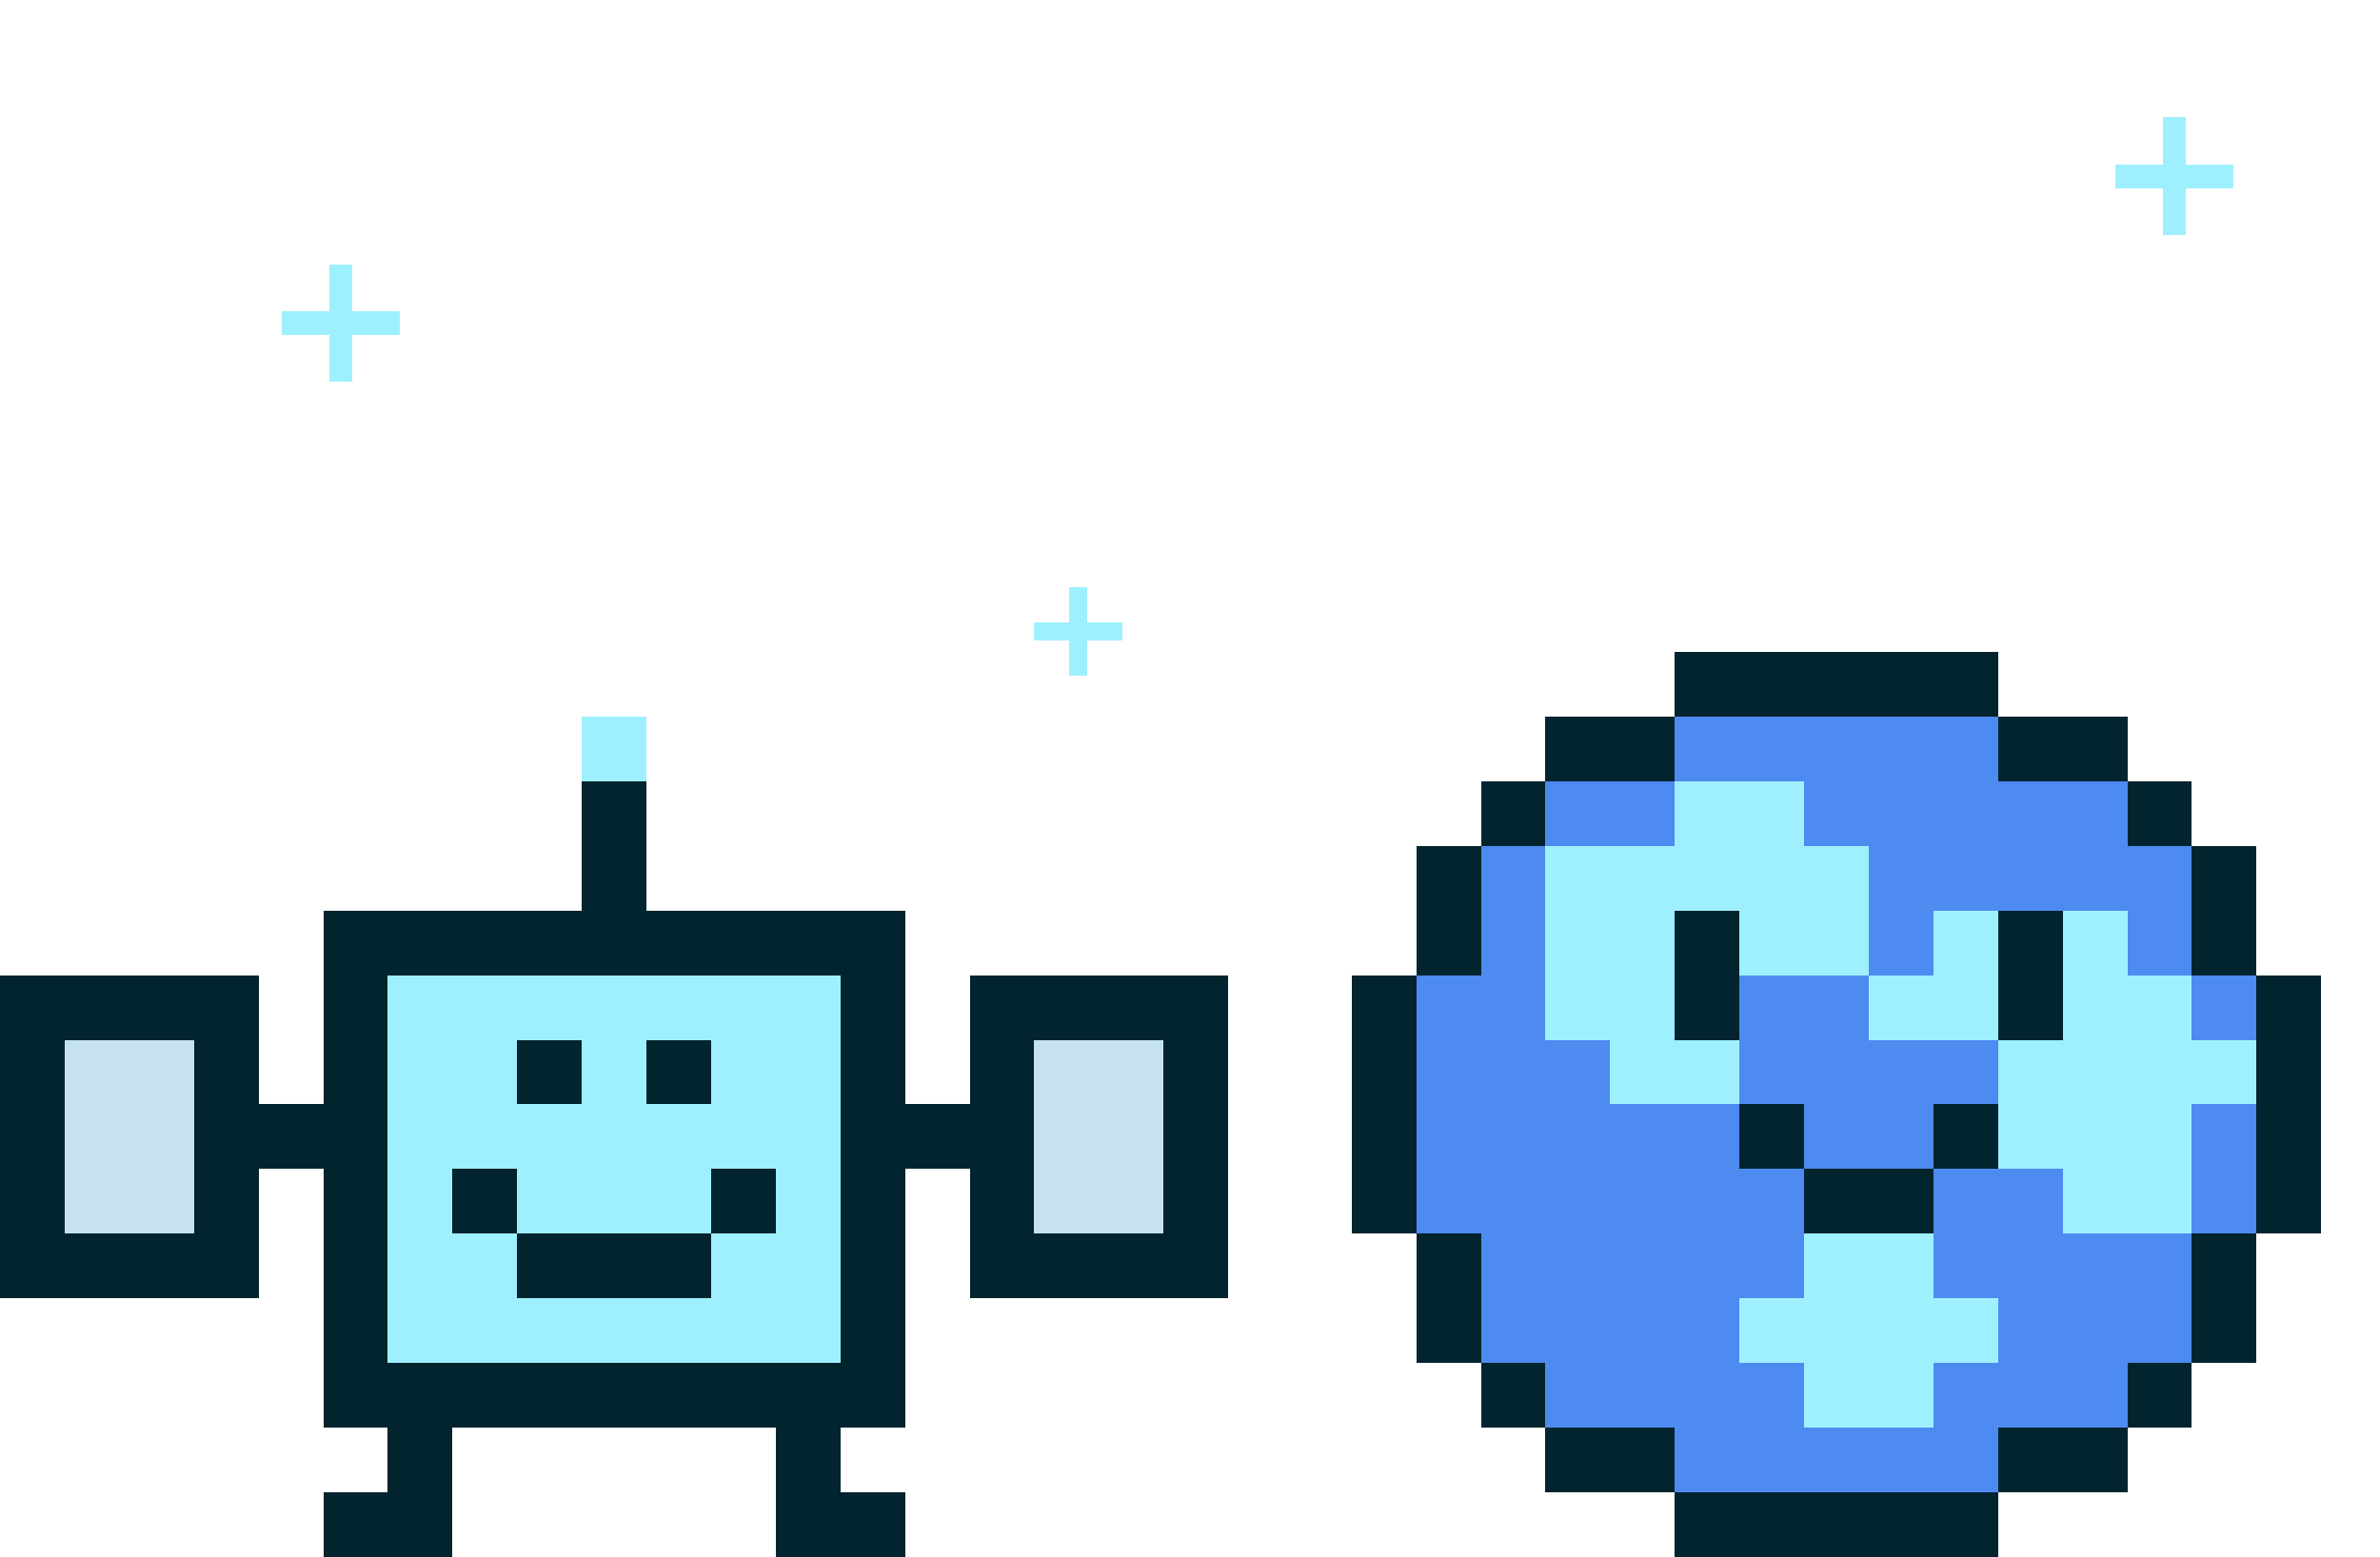
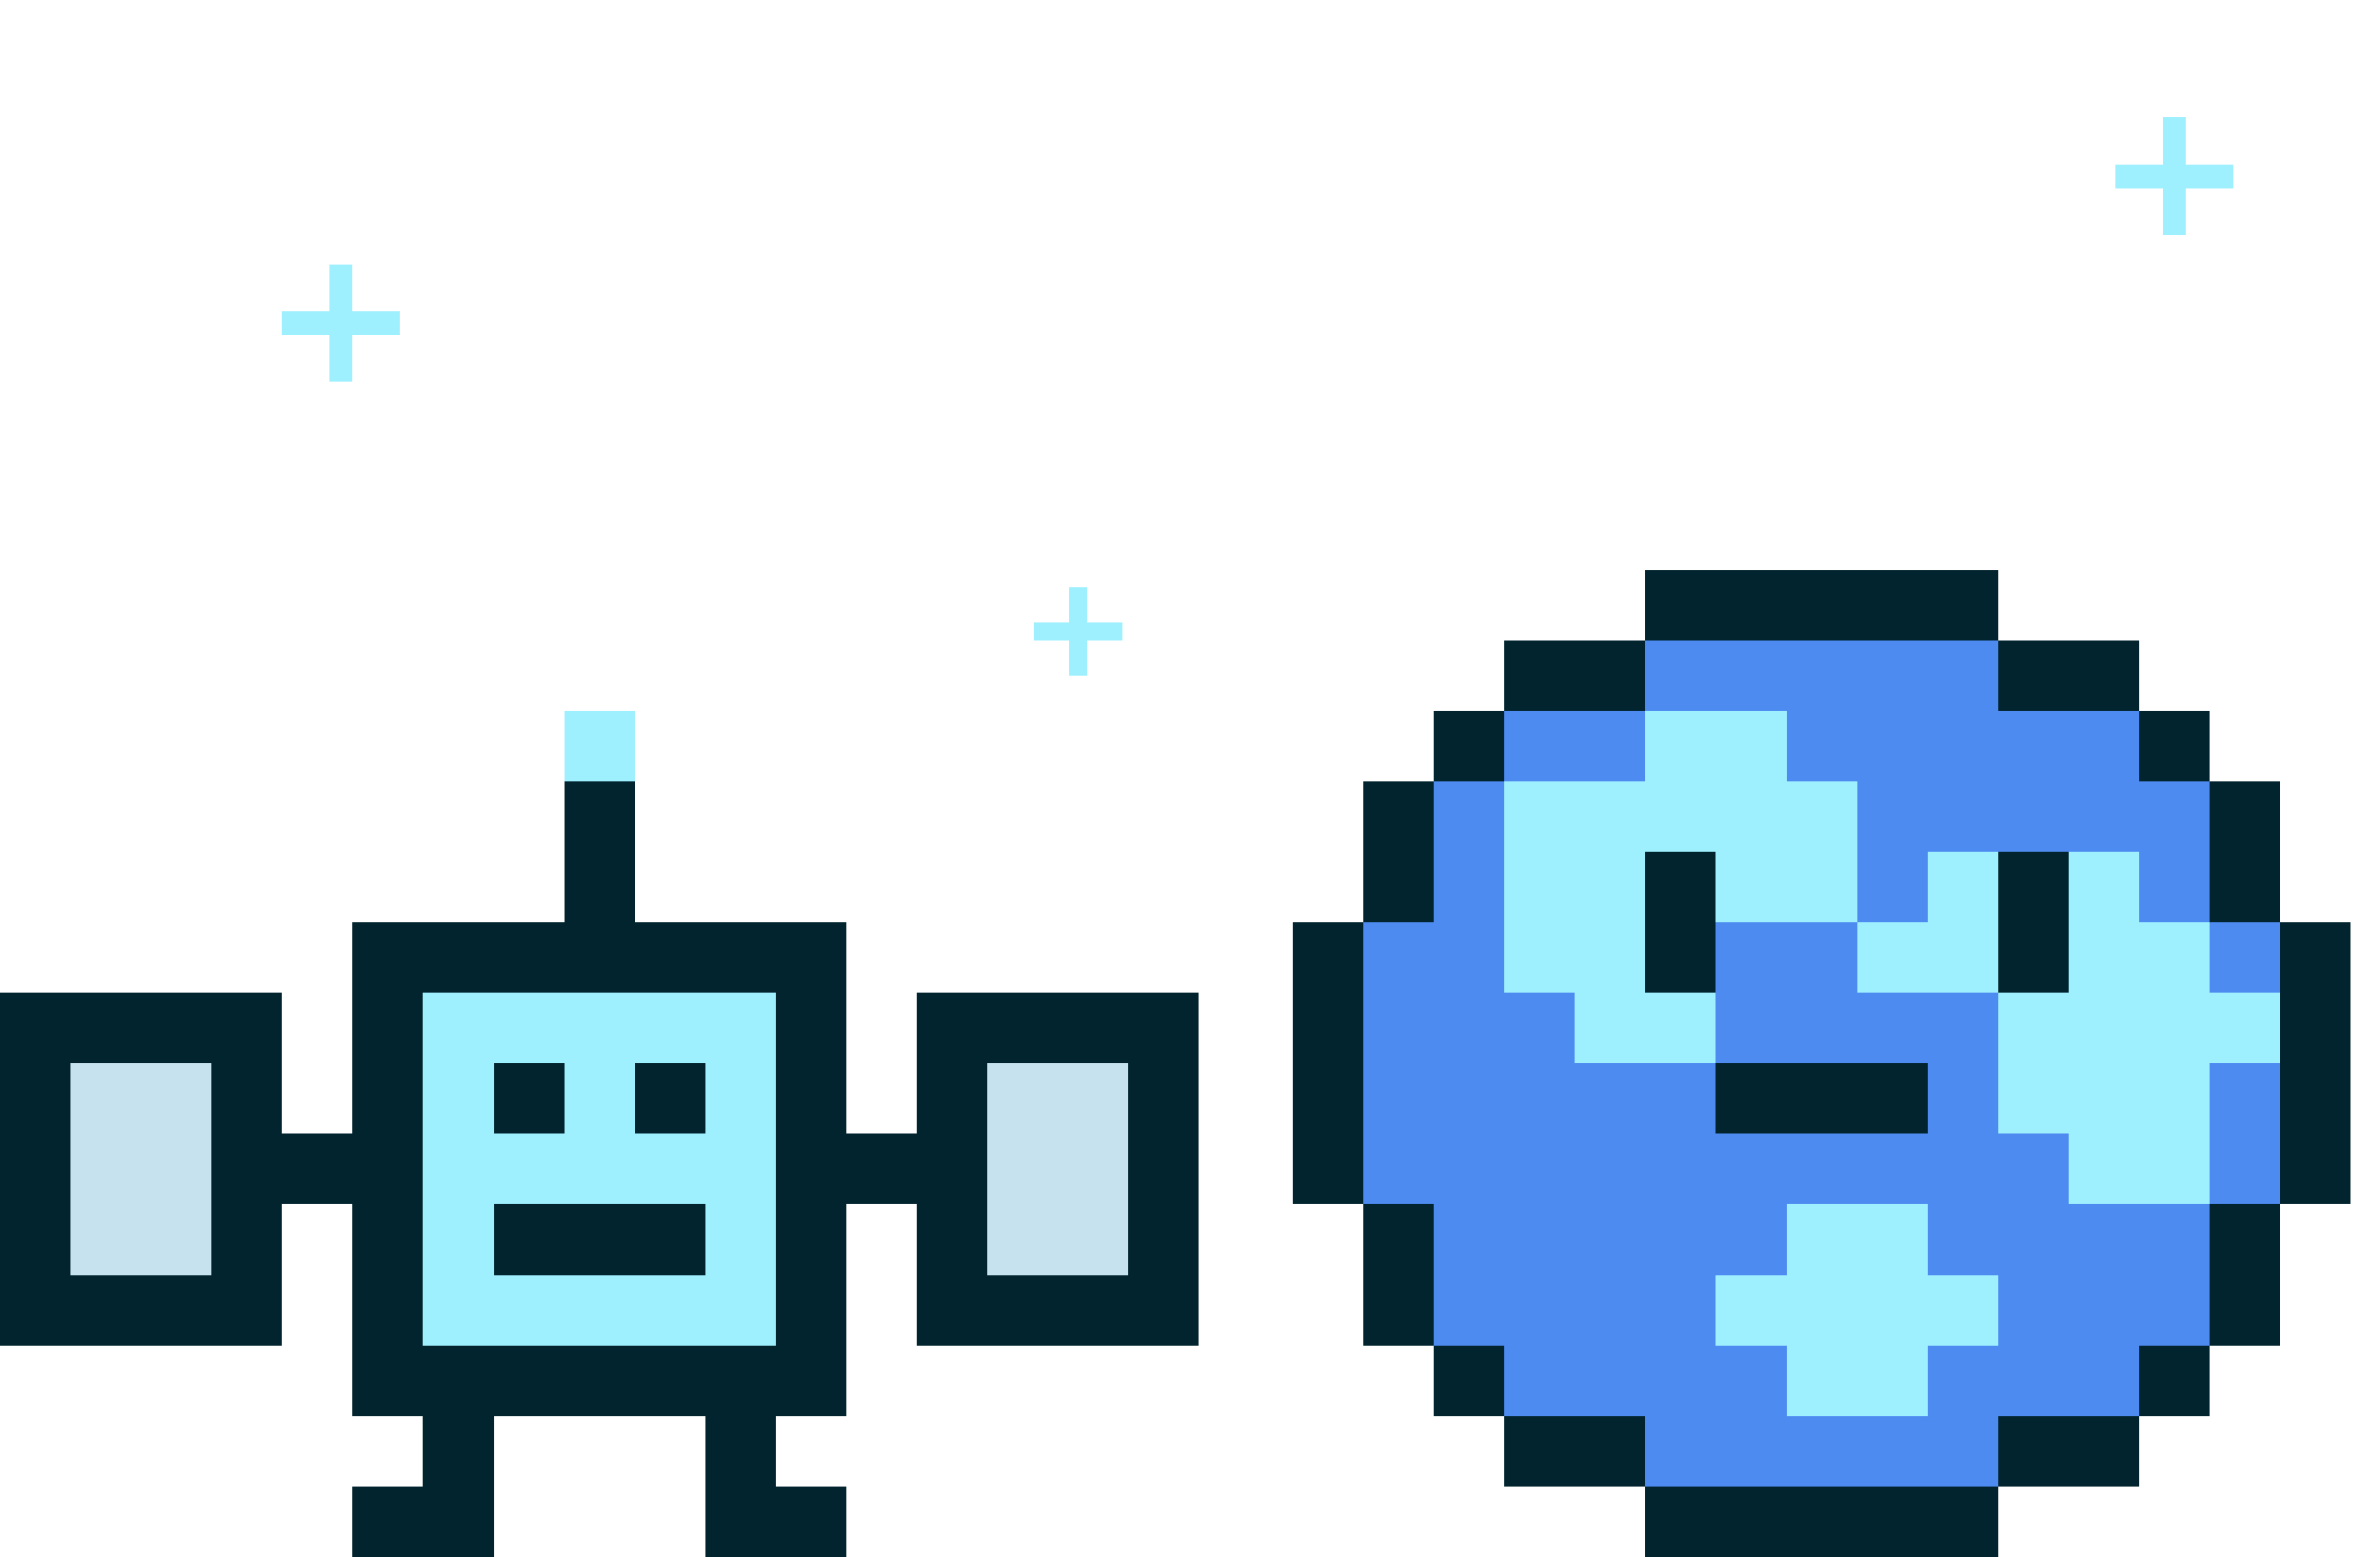
<svg xmlns="http://www.w3.org/2000/svg" viewBox="0 0 810 530" width="810" height="530" shape-rendering="crispEdges">
-   <path fill="#9ff0ff" d="M112 90h8v8h-8zM112 98h8v8h-8zM96 106h40v8h-40zM112 114h8v8h-8zM112 122h8v8h-8zM364 200h6v6h-6zM364 206h6v6h-6zM352 212h30v6h-30zM364 218h6v6h-6zM364 224h6v6h-6zM736 40h8v8h-8zM736 48h8v8h-8zM720 56h40v8h-40zM736 64h8v8h-8zM736 72h8v8h-8zM198 244h22v22h-22zM132 332h154v22h-154zM132 354h44v22h-44zM198 354h22v22h-22zM242 354h44v22h-44zM132 376h154v22h-154zM132 398h22v22h-22zM176 398h66v22h-66zM264 398h22v22h-22zM132 420h44v22h-44zM242 420h44v22h-44zM132 442h154v22h-154zM570 266h44v22h-44zM526 288h110v22h-110zM526 310h44v22h-44zM592 310h44v22h-44zM658 310h22v22h-22zM702 310h22v22h-22zM526 332h44v22h-44zM636 332h44v22h-44zM702 332h44v22h-44zM548 354h44v22h-44zM680 354h88v22h-88zM680 376h66v22h-66zM702 398h44v22h-44zM614 420h44v22h-44zM592 442h88v22h-88zM614 464h44v22h-44z" />
-   <path fill="#01242e" d="M198 266h22v22h-22zM198 288h22v22h-22zM110 310h198v22h-198zM0 332h88v22h-88zM110 332h22v22h-22zM286 332h22v22h-22zM330 332h88v22h-88zM0 354h22v22h-22zM66 354h22v22h-22zM110 354h22v22h-22zM176 354h22v22h-22zM220 354h22v22h-22zM286 354h22v22h-22zM330 354h22v22h-22zM396 354h22v22h-22zM0 376h22v22h-22zM66 376h66v22h-66zM286 376h66v22h-66zM396 376h22v22h-22zM0 398h22v22h-22zM66 398h22v22h-22zM110 398h22v22h-22zM154 398h22v22h-22zM242 398h22v22h-22zM286 398h22v22h-22zM330 398h22v22h-22zM396 398h22v22h-22zM0 420h88v22h-88zM110 420h22v22h-22zM176 420h66v22h-66zM286 420h22v22h-22zM330 420h88v22h-88zM110 442h22v22h-22zM286 442h22v22h-22zM110 464h198v22h-198zM132 486h22v22h-22zM264 486h22v22h-22zM110 508h44v22h-44zM264 508h44v22h-44zM570 222h110v22h-110zM526 244h44v22h-44zM680 244h44v22h-44zM504 266h22v22h-22zM724 266h22v22h-22zM482 288h22v22h-22zM746 288h22v22h-22zM482 310h22v22h-22zM570 310h22v22h-22zM680 310h22v22h-22zM746 310h22v22h-22zM460 332h22v22h-22zM570 332h22v22h-22zM680 332h22v22h-22zM768 332h22v22h-22zM460 354h22v22h-22zM768 354h22v22h-22zM460 376h22v22h-22zM592 376h22v22h-22zM658 376h22v22h-22zM768 376h22v22h-22zM460 398h22v22h-22zM614 398h44v22h-44zM768 398h22v22h-22zM482 420h22v22h-22zM746 420h22v22h-22zM482 442h22v22h-22zM746 442h22v22h-22zM504 464h22v22h-22zM724 464h22v22h-22zM526 486h44v22h-44zM680 486h44v22h-44zM570 508h110v22h-110z" />
-   <path fill="#c6e2ef" d="M22 354h44v22h-44zM352 354h44v22h-44zM22 376h44v22h-44zM352 376h44v22h-44zM22 398h44v22h-44zM352 398h44v22h-44z" />
-   <path fill="#4d8bf0" d="M570 244h110v22h-110zM526 266h44v22h-44zM614 266h110v22h-110zM504 288h22v22h-22zM636 288h110v22h-110zM504 310h22v22h-22zM636 310h22v22h-22zM724 310h22v22h-22zM482 332h44v22h-44zM592 332h44v22h-44zM746 332h22v22h-22zM482 354h66v22h-66zM592 354h88v22h-88zM482 376h110v22h-110zM614 376h44v22h-44zM746 376h22v22h-22zM482 398h132v22h-132zM658 398h44v22h-44zM746 398h22v22h-22zM504 420h110v22h-110zM658 420h88v22h-88zM504 442h88v22h-88zM680 442h66v22h-66zM526 464h88v22h-88zM658 464h66v22h-66zM570 486h110v22h-110z" />
+   <path fill="#9ff0ff" d="M112 90h8v8h-8zM112 98h8v8h-8zM96 106h40v8h-40zM112 114h8v8h-8zM112 122h8v8h-8zM364 200h6v6h-6zM364 206h6v6h-6zM352 212h30v6h-30zM364 218h6v6h-6zM364 224h6v6h-6zM736 40h8v8h-8zM736 48h8v8h-8zM720 56h40v8h-40zM736 64h8v8h-8zM736 72h8v8h-8zM192 242h24v24h-24zM144 338h120v24h-120zM144 362h24v24h-24zM192 362h24v24h-24zM240 362h24v24h-24zM144 386h120v24h-120zM144 410h24v24h-24zM240 410h24v24h-24zM144 434h120v24h-120zM560 242h48v24h-48zM512 266h120v24h-120zM512 290h48v24h-48zM584 290h48v24h-48zM656 290h24v24h-24zM704 290h24v24h-24zM512 314h48v24h-48zM632 314h48v24h-48zM704 314h48v24h-48zM536 338h48v24h-48zM680 338h96v24h-96zM680 362h72v24h-72zM704 386h48v24h-48zM608 410h48v24h-48zM584 434h96v24h-96zM608 458h48v24h-48z" />
+   <path fill="#01242e" d="M192 266h24v24h-24zM192 290h24v24h-24zM120 314h168v24h-168zM0 338h96v24h-96zM120 338h24v24h-24zM264 338h24v24h-24zM312 338h96v24h-96zM0 362h24v24h-24zM72 362h24v24h-24zM120 362h24v24h-24zM168 362h24v24h-24zM216 362h24v24h-24zM264 362h24v24h-24zM312 362h24v24h-24zM384 362h24v24h-24zM0 386h24v24h-24zM72 386h72v24h-72zM264 386h72v24h-72zM384 386h24v24h-24zM0 410h24v24h-24zM72 410h24v24h-24zM120 410h24v24h-24zM168 410h72v24h-72zM264 410h24v24h-24zM312 410h24v24h-24zM384 410h24v24h-24zM0 434h96v24h-96zM120 434h24v24h-24zM264 434h24v24h-24zM312 434h96v24h-96zM120 458h168v24h-168zM144 482h24v24h-24zM240 482h24v24h-24zM120 506h48v24h-48zM240 506h48v24h-48zM560 194h120v24h-120zM512 218h48v24h-48zM680 218h48v24h-48zM488 242h24v24h-24zM728 242h24v24h-24zM464 266h24v24h-24zM752 266h24v24h-24zM464 290h24v24h-24zM560 290h24v24h-24zM680 290h24v24h-24zM752 290h24v24h-24zM440 314h24v24h-24zM560 314h24v24h-24zM680 314h24v24h-24zM776 314h24v24h-24zM440 338h24v24h-24zM776 338h24v24h-24zM440 362h24v24h-24zM584 362h72v24h-72zM776 362h24v24h-24zM440 386h24v24h-24zM776 386h24v24h-24zM464 410h24v24h-24zM752 410h24v24h-24zM464 434h24v24h-24zM752 434h24v24h-24zM488 458h24v24h-24zM728 458h24v24h-24zM512 482h48v24h-48zM680 482h48v24h-48zM560 506h120v24h-120z" />
+   <path fill="#c6e2ef" d="M24 362h48v24h-48zM336 362h48v24h-48zM24 386h48v24h-48zM336 386h48v24h-48zM24 410h48v24h-48zM336 410h48v24h-48z" />
+   <path fill="#4d8bf0" d="M560 218h120v24h-120zM512 242h48v24h-48zM608 242h120v24h-120zM488 266h24v24h-24zM632 266h120v24h-120zM488 290h24v24h-24zM632 290h24v24h-24zM728 290h24v24h-24zM464 314h48v24h-48zM584 314h48v24h-48zM752 314h24v24h-24zM464 338h72v24h-72zM584 338h96v24h-96zM464 362h120v24h-120zM656 362h24v24h-24zM752 362h24v24h-24zM464 386h240v24h-240zM752 386h24v24h-24zM488 410h120v24h-120zM656 410h96v24h-96zM488 434h96v24h-96zM680 434h72v24h-72zM512 458h96v24h-96zM656 458h72v24h-72zM560 482h120v24h-120z" />
</svg>
